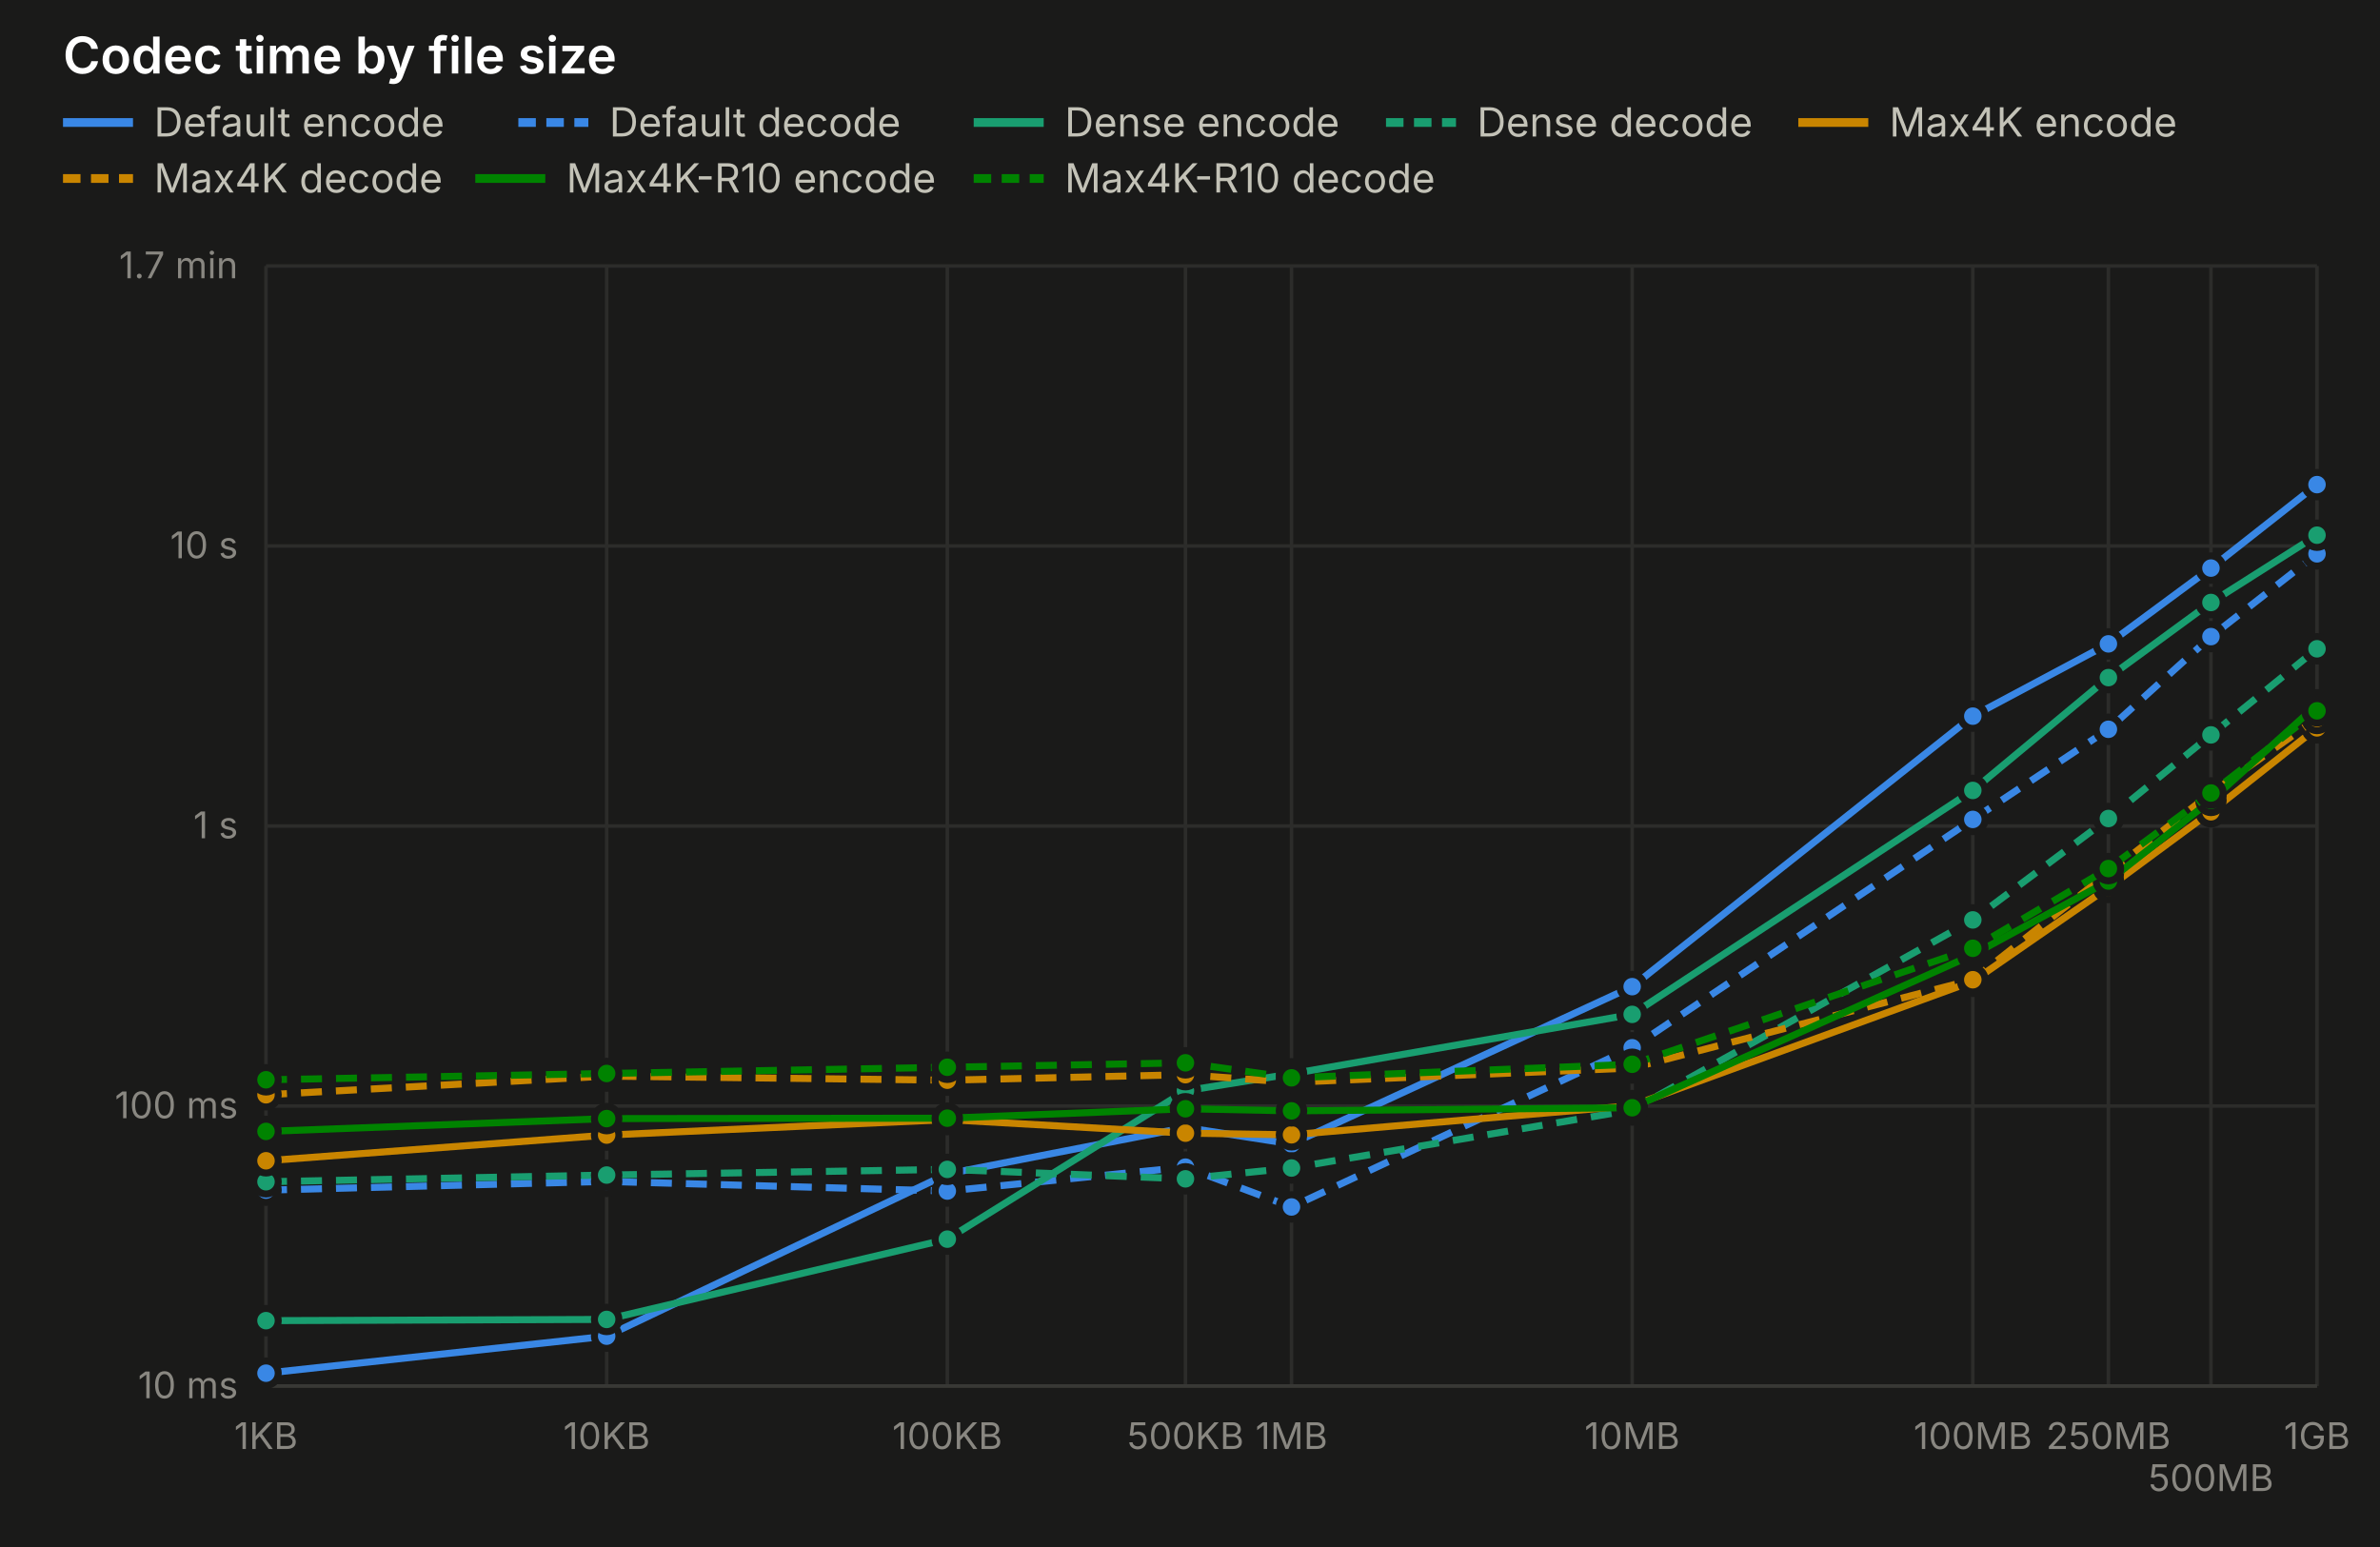
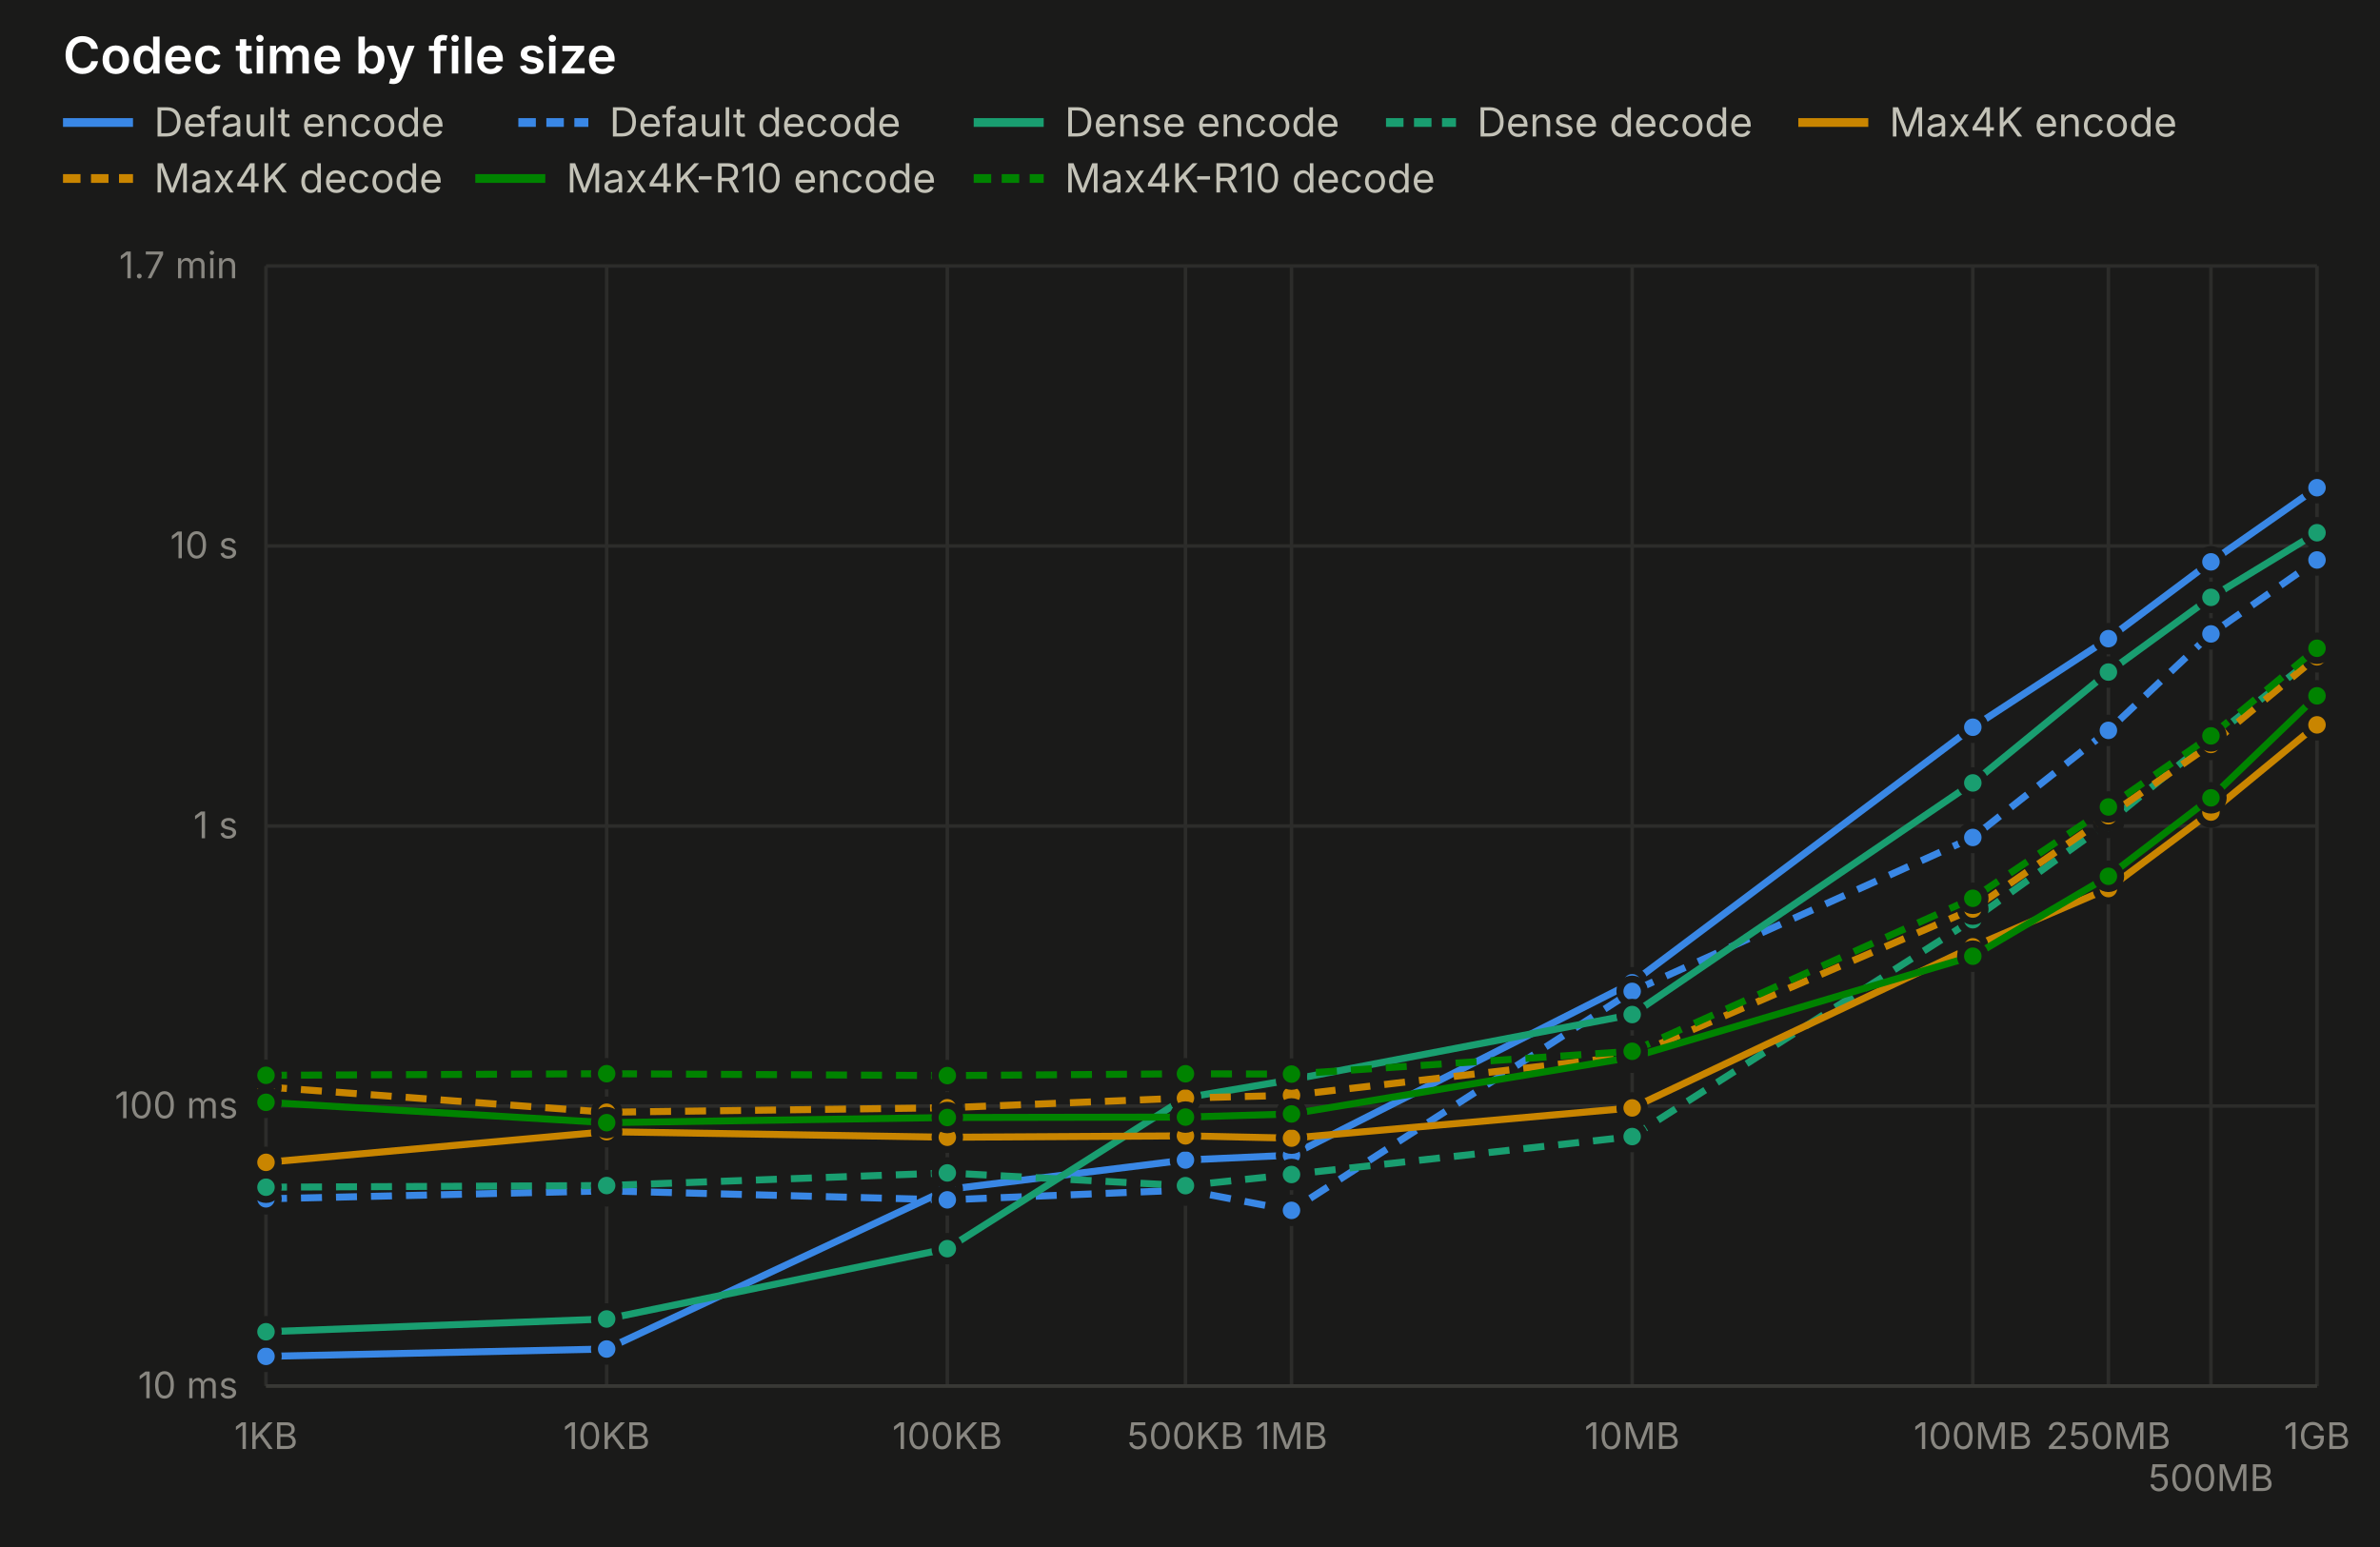
<svg xmlns="http://www.w3.org/2000/svg" viewBox="0 0 680 442" width="680" height="442" role="img" aria-label="Codec time by file size">
  <rect width="680" height="442" fill="#1a1a19" />
  <text x="18" y="21" font-family="system-ui, -apple-system, Segoe UI, sans-serif" font-size="14.5" font-weight="600" fill="#ffffff">Codec time by file size</text>
  <line x1="18" y1="35" x2="38" y2="35" stroke="#3987e5" stroke-width="2.5" />
  <text x="44" y="39" font-family="system-ui, -apple-system, Segoe UI, sans-serif" font-size="11.5" fill="#c3c2b7">Default encode</text>
  <line x1="148.1" y1="35" x2="168.1" y2="35" stroke="#3987e5" stroke-width="2.5" stroke-dasharray="5 3" />
  <text x="174.1" y="39" font-family="system-ui, -apple-system, Segoe UI, sans-serif" font-size="11.5" fill="#c3c2b7">Default decode</text>
  <line x1="278.2" y1="35" x2="298.2" y2="35" stroke="#199e70" stroke-width="2.5" />
  <text x="304.2" y="39" font-family="system-ui, -apple-system, Segoe UI, sans-serif" font-size="11.5" fill="#c3c2b7">Dense encode</text>
  <line x1="396" y1="35" x2="416" y2="35" stroke="#199e70" stroke-width="2.5" stroke-dasharray="5 3" />
  <text x="422" y="39" font-family="system-ui, -apple-system, Segoe UI, sans-serif" font-size="11.5" fill="#c3c2b7">Dense decode</text>
  <line x1="513.8" y1="35" x2="533.8" y2="35" stroke="#c98500" stroke-width="2.5" />
  <text x="539.8" y="39" font-family="system-ui, -apple-system, Segoe UI, sans-serif" font-size="11.5" fill="#c3c2b7">Max4K encode</text>
  <line x1="18" y1="51" x2="38" y2="51" stroke="#c98500" stroke-width="2.5" stroke-dasharray="5 3" />
  <text x="44" y="55" font-family="system-ui, -apple-system, Segoe UI, sans-serif" font-size="11.5" fill="#c3c2b7">Max4K decode</text>
  <line x1="135.8" y1="51" x2="155.8" y2="51" stroke="#008300" stroke-width="2.5" />
  <text x="161.8" y="55" font-family="system-ui, -apple-system, Segoe UI, sans-serif" font-size="11.5" fill="#c3c2b7">Max4K-R10 encode</text>
  <line x1="278.2" y1="51" x2="298.2" y2="51" stroke="#008300" stroke-width="2.5" stroke-dasharray="5 3" />
  <text x="304.2" y="55" font-family="system-ui, -apple-system, Segoe UI, sans-serif" font-size="11.5" fill="#c3c2b7">Max4K-R10 decode</text>
  <g transform="translate(0,62)">
    <line x1="76" y1="334" x2="662" y2="334" stroke="#2c2c2a" stroke-width="1" />
    <text x="68" y="337.5" fill="#898781" font-size="10.5" font-family="system-ui, -apple-system, Segoe UI, sans-serif" text-anchor="end">10 ms</text>
    <line x1="76" y1="254" x2="662" y2="254" stroke="#2c2c2a" stroke-width="1" />
    <text x="68" y="257.5" fill="#898781" font-size="10.5" font-family="system-ui, -apple-system, Segoe UI, sans-serif" text-anchor="end">100 ms</text>
    <line x1="76" y1="174" x2="662" y2="174" stroke="#2c2c2a" stroke-width="1" />
    <text x="68" y="177.5" fill="#898781" font-size="10.5" font-family="system-ui, -apple-system, Segoe UI, sans-serif" text-anchor="end">1 s</text>
    <line x1="76" y1="94" x2="662" y2="94" stroke="#2c2c2a" stroke-width="1" />
    <text x="68" y="97.5" fill="#898781" font-size="10.5" font-family="system-ui, -apple-system, Segoe UI, sans-serif" text-anchor="end">10 s</text>
    <line x1="76" y1="14" x2="662" y2="14" stroke="#2c2c2a" stroke-width="1" />
    <text x="68" y="17.5" fill="#898781" font-size="10.5" font-family="system-ui, -apple-system, Segoe UI, sans-serif" text-anchor="end">1.7 min</text>
    <line x1="76" y1="14" x2="76" y2="334" stroke="#2c2c2a" stroke-width="1" />
    <text x="76" y="352" fill="#898781" font-size="10.5" font-family="system-ui, -apple-system, Segoe UI, sans-serif" text-anchor="middle">1KB</text>
    <line x1="173.33" y1="14" x2="173.33" y2="334" stroke="#2c2c2a" stroke-width="1" />
    <text x="173.33" y="352" fill="#898781" font-size="10.5" font-family="system-ui, -apple-system, Segoe UI, sans-serif" text-anchor="middle">10KB</text>
    <line x1="270.66" y1="14" x2="270.66" y2="334" stroke="#2c2c2a" stroke-width="1" />
    <text x="270.66" y="352" fill="#898781" font-size="10.5" font-family="system-ui, -apple-system, Segoe UI, sans-serif" text-anchor="middle">100KB</text>
    <line x1="338.7" y1="14" x2="338.7" y2="334" stroke="#2c2c2a" stroke-width="1" />
    <text x="338.7" y="352" fill="#898781" font-size="10.5" font-family="system-ui, -apple-system, Segoe UI, sans-serif" text-anchor="middle">500KB</text>
    <line x1="369" y1="14" x2="369" y2="334" stroke="#2c2c2a" stroke-width="1" />
    <text x="369" y="352" fill="#898781" font-size="10.5" font-family="system-ui, -apple-system, Segoe UI, sans-serif" text-anchor="middle">1MB</text>
    <line x1="466.33" y1="14" x2="466.33" y2="334" stroke="#2c2c2a" stroke-width="1" />
    <text x="466.33" y="352" fill="#898781" font-size="10.5" font-family="system-ui, -apple-system, Segoe UI, sans-serif" text-anchor="middle">10MB</text>
    <line x1="563.66" y1="14" x2="563.66" y2="334" stroke="#2c2c2a" stroke-width="1" />
    <text x="563.66" y="352" fill="#898781" font-size="10.5" font-family="system-ui, -apple-system, Segoe UI, sans-serif" text-anchor="middle">100MB</text>
    <line x1="602.4" y1="14" x2="602.4" y2="334" stroke="#2c2c2a" stroke-width="1" />
    <text x="602.4" y="352" fill="#898781" font-size="10.5" font-family="system-ui, -apple-system, Segoe UI, sans-serif" text-anchor="middle">250MB</text>
    <line x1="631.7" y1="14" x2="631.7" y2="334" stroke="#2c2c2a" stroke-width="1" />
    <text x="631.7" y="364" fill="#898781" font-size="10.5" font-family="system-ui, -apple-system, Segoe UI, sans-serif" text-anchor="middle">500MB</text>
    <line x1="662" y1="14" x2="662" y2="334" stroke="#2c2c2a" stroke-width="1" />
    <text x="662" y="352" fill="#898781" font-size="10.5" font-family="system-ui, -apple-system, Segoe UI, sans-serif" text-anchor="middle">1GB</text>
    <line x1="76" y1="334" x2="662" y2="334" stroke="#383835" stroke-width="1" />
-     <polyline points="76,330.34 173.33,319.76 270.66,273.4 338.7,260.14 369,264.84 466.33,219.9 563.66,142.61 602.4,121.96 631.7,100.31 662,76.46" fill="none" stroke="#3987e5" stroke-width="2" />
-     <circle cx="76" cy="330.34" r="3.5" fill="#3987e5" stroke="#1a1a19" stroke-width="2" />
-     <circle cx="173.33" cy="319.76" r="3.5" fill="#3987e5" stroke="#1a1a19" stroke-width="2" />
-     <circle cx="270.66" cy="273.4" r="3.5" fill="#3987e5" stroke="#1a1a19" stroke-width="2" />
-     <circle cx="338.7" cy="260.14" r="3.5" fill="#3987e5" stroke="#1a1a19" stroke-width="2" />
-     <circle cx="369" cy="264.84" r="3.5" fill="#3987e5" stroke="#1a1a19" stroke-width="2" />
-     <circle cx="466.33" cy="219.9" r="3.5" fill="#3987e5" stroke="#1a1a19" stroke-width="2" />
-     <circle cx="563.66" cy="142.61" r="3.5" fill="#3987e5" stroke="#1a1a19" stroke-width="2" />
-     <circle cx="602.4" cy="121.96" r="3.5" fill="#3987e5" stroke="#1a1a19" stroke-width="2" />
-     <circle cx="631.7" cy="100.31" r="3.5" fill="#3987e5" stroke="#1a1a19" stroke-width="2" />
-     <circle cx="662" cy="76.46" r="3.5" fill="#3987e5" stroke="#1a1a19" stroke-width="2" />
-     <polyline points="76,278.05 173.33,275.55 270.66,278.3 338.7,271.47 369,282.85 466.33,237.36 563.66,172.12 602.4,146.37 631.7,119.89 662,96.24" fill="none" stroke="#3987e5" stroke-width="2" stroke-dasharray="6 4" />
-     <circle cx="76" cy="278.05" r="3.5" fill="#3987e5" stroke="#1a1a19" stroke-width="2" />
-     <circle cx="173.33" cy="275.55" r="3.5" fill="#3987e5" stroke="#1a1a19" stroke-width="2" />
-     <circle cx="270.66" cy="278.3" r="3.5" fill="#3987e5" stroke="#1a1a19" stroke-width="2" />
-     <circle cx="338.7" cy="271.47" r="3.5" fill="#3987e5" stroke="#1a1a19" stroke-width="2" />
-     <circle cx="369" cy="282.85" r="3.5" fill="#3987e5" stroke="#1a1a19" stroke-width="2" />
-     <circle cx="466.33" cy="237.36" r="3.5" fill="#3987e5" stroke="#1a1a19" stroke-width="2" />
-     <circle cx="563.66" cy="172.12" r="3.5" fill="#3987e5" stroke="#1a1a19" stroke-width="2" />
-     <circle cx="602.4" cy="146.37" r="3.5" fill="#3987e5" stroke="#1a1a19" stroke-width="2" />
-     <circle cx="631.7" cy="119.89" r="3.5" fill="#3987e5" stroke="#1a1a19" stroke-width="2" />
-     <circle cx="662" cy="96.24" r="3.5" fill="#3987e5" stroke="#1a1a19" stroke-width="2" />
-     <polyline points="76,315.33 173.33,314.98 270.66,292.04 338.7,249.66 369,244.8 466.33,227.82 563.66,163.84 602.4,131.6 631.7,110.14 662,90.91" fill="none" stroke="#199e70" stroke-width="2" />
-     <circle cx="76" cy="315.33" r="3.5" fill="#199e70" stroke="#1a1a19" stroke-width="2" />
-     <circle cx="173.33" cy="314.98" r="3.5" fill="#199e70" stroke="#1a1a19" stroke-width="2" />
-     <circle cx="270.66" cy="292.04" r="3.5" fill="#199e70" stroke="#1a1a19" stroke-width="2" />
-     <circle cx="338.7" cy="249.66" r="3.5" fill="#199e70" stroke="#1a1a19" stroke-width="2" />
-     <circle cx="369" cy="244.8" r="3.5" fill="#199e70" stroke="#1a1a19" stroke-width="2" />
-     <circle cx="466.33" cy="227.82" r="3.5" fill="#199e70" stroke="#1a1a19" stroke-width="2" />
-     <circle cx="563.66" cy="163.84" r="3.5" fill="#199e70" stroke="#1a1a19" stroke-width="2" />
-     <circle cx="602.4" cy="131.6" r="3.5" fill="#199e70" stroke="#1a1a19" stroke-width="2" />
-     <circle cx="631.7" cy="110.14" r="3.5" fill="#199e70" stroke="#1a1a19" stroke-width="2" />
-     <circle cx="662" cy="90.91" r="3.5" fill="#199e70" stroke="#1a1a19" stroke-width="2" />
-     <polyline points="76,275.64 173.33,273.73 270.66,272.11 338.7,274.81 369,271.72 466.33,255.13 563.66,200.83 602.4,171.86 631.7,147.97 662,123.37" fill="none" stroke="#199e70" stroke-width="2" stroke-dasharray="6 4" />
-     <circle cx="76" cy="275.64" r="3.5" fill="#199e70" stroke="#1a1a19" stroke-width="2" />
-     <circle cx="173.33" cy="273.73" r="3.5" fill="#199e70" stroke="#1a1a19" stroke-width="2" />
-     <circle cx="270.66" cy="272.11" r="3.5" fill="#199e70" stroke="#1a1a19" stroke-width="2" />
-     <circle cx="338.7" cy="274.81" r="3.5" fill="#199e70" stroke="#1a1a19" stroke-width="2" />
-     <circle cx="369" cy="271.72" r="3.5" fill="#199e70" stroke="#1a1a19" stroke-width="2" />
-     <circle cx="466.33" cy="255.13" r="3.5" fill="#199e70" stroke="#1a1a19" stroke-width="2" />
-     <circle cx="563.66" cy="200.83" r="3.5" fill="#199e70" stroke="#1a1a19" stroke-width="2" />
-     <circle cx="602.4" cy="171.86" r="3.5" fill="#199e70" stroke="#1a1a19" stroke-width="2" />
-     <circle cx="631.7" cy="147.97" r="3.5" fill="#199e70" stroke="#1a1a19" stroke-width="2" />
-     <circle cx="662" cy="123.37" r="3.5" fill="#199e70" stroke="#1a1a19" stroke-width="2" />
-     <polyline points="76,269.65 173.33,262.31 270.66,257.89 338.7,261.76 369,262.23 466.33,253.89 563.66,218.38 602.4,191.56 631.7,169.94 662,145.96" fill="none" stroke="#c98500" stroke-width="2" />
-     <circle cx="76" cy="269.65" r="3.5" fill="#c98500" stroke="#1a1a19" stroke-width="2" />
-     <circle cx="173.33" cy="262.31" r="3.5" fill="#c98500" stroke="#1a1a19" stroke-width="2" />
-     <circle cx="270.66" cy="257.89" r="3.5" fill="#c98500" stroke="#1a1a19" stroke-width="2" />
-     <circle cx="338.7" cy="261.76" r="3.5" fill="#c98500" stroke="#1a1a19" stroke-width="2" />
-     <circle cx="369" cy="262.23" r="3.5" fill="#c98500" stroke="#1a1a19" stroke-width="2" />
-     <circle cx="466.33" cy="253.89" r="3.5" fill="#c98500" stroke="#1a1a19" stroke-width="2" />
-     <circle cx="563.66" cy="218.38" r="3.5" fill="#c98500" stroke="#1a1a19" stroke-width="2" />
-     <circle cx="602.4" cy="191.56" r="3.5" fill="#c98500" stroke="#1a1a19" stroke-width="2" />
-     <circle cx="631.7" cy="169.94" r="3.5" fill="#c98500" stroke="#1a1a19" stroke-width="2" />
-     <circle cx="662" cy="145.96" r="3.5" fill="#c98500" stroke="#1a1a19" stroke-width="2" />
-     <polyline points="76,250.79 173.33,245.46 270.66,246.63 338.7,245.05 369,247.23 466.33,243.15 563.66,217.92 602.4,187.4 631.7,164.66 662,143.27" fill="none" stroke="#c98500" stroke-width="2" stroke-dasharray="6 4" />
-     <circle cx="76" cy="250.79" r="3.5" fill="#c98500" stroke="#1a1a19" stroke-width="2" />
-     <circle cx="173.33" cy="245.46" r="3.5" fill="#c98500" stroke="#1a1a19" stroke-width="2" />
-     <circle cx="270.66" cy="246.63" r="3.5" fill="#c98500" stroke="#1a1a19" stroke-width="2" />
-     <circle cx="338.7" cy="245.05" r="3.5" fill="#c98500" stroke="#1a1a19" stroke-width="2" />
-     <circle cx="369" cy="247.23" r="3.5" fill="#c98500" stroke="#1a1a19" stroke-width="2" />
-     <circle cx="466.33" cy="243.15" r="3.5" fill="#c98500" stroke="#1a1a19" stroke-width="2" />
-     <circle cx="563.66" cy="217.92" r="3.5" fill="#c98500" stroke="#1a1a19" stroke-width="2" />
-     <circle cx="602.4" cy="187.4" r="3.5" fill="#c98500" stroke="#1a1a19" stroke-width="2" />
-     <circle cx="631.7" cy="164.66" r="3.5" fill="#c98500" stroke="#1a1a19" stroke-width="2" />
-     <circle cx="662" cy="143.27" r="3.5" fill="#c98500" stroke="#1a1a19" stroke-width="2" />
-     <polyline points="76,261.26 173.33,257.6 270.66,257.48 338.7,254.79 369,255.39 466.33,254.5 563.66,210.78 602.4,189.72 631.7,166.68 662,139.36" fill="none" stroke="#008300" stroke-width="2" />
-     <circle cx="76" cy="261.26" r="3.5" fill="#008300" stroke="#1a1a19" stroke-width="2" />
-     <circle cx="173.33" cy="257.6" r="3.5" fill="#008300" stroke="#1a1a19" stroke-width="2" />
-     <circle cx="270.66" cy="257.48" r="3.5" fill="#008300" stroke="#1a1a19" stroke-width="2" />
-     <circle cx="338.7" cy="254.79" r="3.5" fill="#008300" stroke="#1a1a19" stroke-width="2" />
-     <circle cx="369" cy="255.39" r="3.5" fill="#008300" stroke="#1a1a19" stroke-width="2" />
-     <circle cx="466.33" cy="254.5" r="3.5" fill="#008300" stroke="#1a1a19" stroke-width="2" />
-     <circle cx="563.66" cy="210.78" r="3.5" fill="#008300" stroke="#1a1a19" stroke-width="2" />
-     <circle cx="602.4" cy="189.72" r="3.5" fill="#008300" stroke="#1a1a19" stroke-width="2" />
-     <circle cx="631.7" cy="166.68" r="3.5" fill="#008300" stroke="#1a1a19" stroke-width="2" />
-     <circle cx="662" cy="139.36" r="3.5" fill="#008300" stroke="#1a1a19" stroke-width="2" />
-     <polyline points="76,246.51 173.33,244.71 270.66,242.93 338.7,241.66 369,245.95 466.33,242.08 563.66,208.94 602.4,186.16 631.7,164.57 662,141.09" fill="none" stroke="#008300" stroke-width="2" stroke-dasharray="6 4" />
-     <circle cx="76" cy="246.51" r="3.5" fill="#008300" stroke="#1a1a19" stroke-width="2" />
-     <circle cx="173.33" cy="244.71" r="3.5" fill="#008300" stroke="#1a1a19" stroke-width="2" />
-     <circle cx="270.66" cy="242.93" r="3.5" fill="#008300" stroke="#1a1a19" stroke-width="2" />
-     <circle cx="338.7" cy="241.66" r="3.5" fill="#008300" stroke="#1a1a19" stroke-width="2" />
-     <circle cx="369" cy="245.95" r="3.5" fill="#008300" stroke="#1a1a19" stroke-width="2" />
-     <circle cx="466.33" cy="242.08" r="3.5" fill="#008300" stroke="#1a1a19" stroke-width="2" />
-     <circle cx="563.66" cy="208.94" r="3.5" fill="#008300" stroke="#1a1a19" stroke-width="2" />
-     <circle cx="602.4" cy="186.16" r="3.5" fill="#008300" stroke="#1a1a19" stroke-width="2" />
-     <circle cx="631.7" cy="164.57" r="3.5" fill="#008300" stroke="#1a1a19" stroke-width="2" />
-     <circle cx="662" cy="141.09" r="3.5" fill="#008300" stroke="#1a1a19" stroke-width="2" />
+     <polyline points="76,325.53 173.33,323.43 270.66,277.84 338.7,269.43 369,268.06 466.33,218.79 563.66,145.78 602.4,120.47 631.7,98.53 662,77.34" fill="none" stroke="#3987e5" stroke-width="2" />
+     <circle cx="76" cy="325.53" r="3.5" fill="#3987e5" stroke="#1a1a19" stroke-width="2" />
+     <circle cx="173.33" cy="323.43" r="3.5" fill="#3987e5" stroke="#1a1a19" stroke-width="2" />
+     <circle cx="270.66" cy="277.84" r="3.5" fill="#3987e5" stroke="#1a1a19" stroke-width="2" />
+     <circle cx="338.7" cy="269.43" r="3.5" fill="#3987e5" stroke="#1a1a19" stroke-width="2" />
+     <circle cx="369" cy="268.06" r="3.5" fill="#3987e5" stroke="#1a1a19" stroke-width="2" />
+     <circle cx="466.33" cy="218.79" r="3.5" fill="#3987e5" stroke="#1a1a19" stroke-width="2" />
+     <circle cx="563.66" cy="145.78" r="3.5" fill="#3987e5" stroke="#1a1a19" stroke-width="2" />
+     <circle cx="602.4" cy="120.47" r="3.5" fill="#3987e5" stroke="#1a1a19" stroke-width="2" />
+     <circle cx="631.7" cy="98.53" r="3.5" fill="#3987e5" stroke="#1a1a19" stroke-width="2" />
+     <circle cx="662" cy="77.34" r="3.5" fill="#3987e5" stroke="#1a1a19" stroke-width="2" />
+     <polyline points="76,280.52 173.33,278.25 270.66,280.81 338.7,278.03 369,283.82 466.33,221.25 563.66,177.27 602.4,146.68 631.7,119.12 662,97.99" fill="none" stroke="#3987e5" stroke-width="2" stroke-dasharray="6 4" />
+     <circle cx="76" cy="280.52" r="3.5" fill="#3987e5" stroke="#1a1a19" stroke-width="2" />
+     <circle cx="173.33" cy="278.25" r="3.5" fill="#3987e5" stroke="#1a1a19" stroke-width="2" />
+     <circle cx="270.66" cy="280.81" r="3.5" fill="#3987e5" stroke="#1a1a19" stroke-width="2" />
+     <circle cx="338.7" cy="278.03" r="3.5" fill="#3987e5" stroke="#1a1a19" stroke-width="2" />
+     <circle cx="369" cy="283.82" r="3.5" fill="#3987e5" stroke="#1a1a19" stroke-width="2" />
+     <circle cx="466.33" cy="221.25" r="3.5" fill="#3987e5" stroke="#1a1a19" stroke-width="2" />
+     <circle cx="563.66" cy="177.27" r="3.5" fill="#3987e5" stroke="#1a1a19" stroke-width="2" />
+     <circle cx="602.4" cy="146.68" r="3.5" fill="#3987e5" stroke="#1a1a19" stroke-width="2" />
+     <circle cx="631.7" cy="119.12" r="3.5" fill="#3987e5" stroke="#1a1a19" stroke-width="2" />
+     <circle cx="662" cy="97.99" r="3.5" fill="#3987e5" stroke="#1a1a19" stroke-width="2" />
+     <polyline points="76,318.5 173.33,314.85 270.66,294.76 338.7,251.64 369,246.5 466.33,227.87 563.66,161.69 602.4,130.02 631.7,108.67 662,90.21" fill="none" stroke="#199e70" stroke-width="2" />
+     <circle cx="76" cy="318.5" r="3.5" fill="#199e70" stroke="#1a1a19" stroke-width="2" />
+     <circle cx="173.33" cy="314.85" r="3.5" fill="#199e70" stroke="#1a1a19" stroke-width="2" />
+     <circle cx="270.66" cy="294.76" r="3.5" fill="#199e70" stroke="#1a1a19" stroke-width="2" />
+     <circle cx="338.7" cy="251.64" r="3.5" fill="#199e70" stroke="#1a1a19" stroke-width="2" />
+     <circle cx="369" cy="246.5" r="3.5" fill="#199e70" stroke="#1a1a19" stroke-width="2" />
+     <circle cx="466.33" cy="227.87" r="3.5" fill="#199e70" stroke="#1a1a19" stroke-width="2" />
+     <circle cx="563.66" cy="161.69" r="3.5" fill="#199e70" stroke="#1a1a19" stroke-width="2" />
+     <circle cx="602.4" cy="130.02" r="3.5" fill="#199e70" stroke="#1a1a19" stroke-width="2" />
+     <circle cx="631.7" cy="108.67" r="3.5" fill="#199e70" stroke="#1a1a19" stroke-width="2" />
+     <circle cx="662" cy="90.21" r="3.5" fill="#199e70" stroke="#1a1a19" stroke-width="2" />
+     <polyline points="76,277.2 173.33,276.73 270.66,273.12 338.7,276.76 369,273.57 466.33,262.73 563.66,200.78 602.4,172.98 631.7,149.04 662,125.19" fill="none" stroke="#199e70" stroke-width="2" stroke-dasharray="6 4" />
+     <circle cx="76" cy="277.2" r="3.5" fill="#199e70" stroke="#1a1a19" stroke-width="2" />
+     <circle cx="173.33" cy="276.73" r="3.5" fill="#199e70" stroke="#1a1a19" stroke-width="2" />
+     <circle cx="270.66" cy="273.12" r="3.5" fill="#199e70" stroke="#1a1a19" stroke-width="2" />
+     <circle cx="338.7" cy="276.76" r="3.5" fill="#199e70" stroke="#1a1a19" stroke-width="2" />
+     <circle cx="369" cy="273.57" r="3.5" fill="#199e70" stroke="#1a1a19" stroke-width="2" />
+     <circle cx="466.33" cy="262.73" r="3.5" fill="#199e70" stroke="#1a1a19" stroke-width="2" />
+     <circle cx="563.66" cy="200.78" r="3.5" fill="#199e70" stroke="#1a1a19" stroke-width="2" />
+     <circle cx="602.4" cy="172.98" r="3.5" fill="#199e70" stroke="#1a1a19" stroke-width="2" />
+     <circle cx="631.7" cy="149.04" r="3.5" fill="#199e70" stroke="#1a1a19" stroke-width="2" />
+     <circle cx="662" cy="125.19" r="3.5" fill="#199e70" stroke="#1a1a19" stroke-width="2" />
+     <polyline points="76,270.1 173.33,261.34 270.66,262.93 338.7,262.53 369,263.18 466.33,254.55 563.66,208.52 602.4,191.88 631.7,170.02 662,145.1" fill="none" stroke="#c98500" stroke-width="2" />
+     <circle cx="76" cy="270.1" r="3.5" fill="#c98500" stroke="#1a1a19" stroke-width="2" />
+     <circle cx="173.33" cy="261.34" r="3.5" fill="#c98500" stroke="#1a1a19" stroke-width="2" />
+     <circle cx="270.66" cy="262.93" r="3.5" fill="#c98500" stroke="#1a1a19" stroke-width="2" />
+     <circle cx="338.7" cy="262.53" r="3.5" fill="#c98500" stroke="#1a1a19" stroke-width="2" />
+     <circle cx="369" cy="263.18" r="3.5" fill="#c98500" stroke="#1a1a19" stroke-width="2" />
+     <circle cx="466.33" cy="254.55" r="3.5" fill="#c98500" stroke="#1a1a19" stroke-width="2" />
+     <circle cx="563.66" cy="208.52" r="3.5" fill="#c98500" stroke="#1a1a19" stroke-width="2" />
+     <circle cx="602.4" cy="191.88" r="3.5" fill="#c98500" stroke="#1a1a19" stroke-width="2" />
+     <circle cx="631.7" cy="170.02" r="3.5" fill="#c98500" stroke="#1a1a19" stroke-width="2" />
+     <circle cx="662" cy="145.1" r="3.5" fill="#c98500" stroke="#1a1a19" stroke-width="2" />
+     <polyline points="76,248.55 173.33,255.78 270.66,254.5 338.7,251.73 369,250.94 466.33,239.63 563.66,197.73 602.4,171.07 631.7,150.7 662,125.66" fill="none" stroke="#c98500" stroke-width="2" stroke-dasharray="6 4" />
+     <circle cx="76" cy="248.55" r="3.5" fill="#c98500" stroke="#1a1a19" stroke-width="2" />
+     <circle cx="173.33" cy="255.78" r="3.5" fill="#c98500" stroke="#1a1a19" stroke-width="2" />
+     <circle cx="270.66" cy="254.5" r="3.5" fill="#c98500" stroke="#1a1a19" stroke-width="2" />
+     <circle cx="338.7" cy="251.73" r="3.5" fill="#c98500" stroke="#1a1a19" stroke-width="2" />
+     <circle cx="369" cy="250.94" r="3.5" fill="#c98500" stroke="#1a1a19" stroke-width="2" />
+     <circle cx="466.33" cy="239.63" r="3.5" fill="#c98500" stroke="#1a1a19" stroke-width="2" />
+     <circle cx="563.66" cy="197.73" r="3.5" fill="#c98500" stroke="#1a1a19" stroke-width="2" />
+     <circle cx="602.4" cy="171.07" r="3.5" fill="#c98500" stroke="#1a1a19" stroke-width="2" />
+     <circle cx="631.7" cy="150.7" r="3.5" fill="#c98500" stroke="#1a1a19" stroke-width="2" />
+     <circle cx="662" cy="125.66" r="3.5" fill="#c98500" stroke="#1a1a19" stroke-width="2" />
+     <polyline points="76,252.95 173.33,258.76 270.66,257.29 338.7,257.17 369,256.27 466.33,240.06 563.66,211.2 602.4,188.37 631.7,165.95 662,136.81" fill="none" stroke="#008300" stroke-width="2" />
+     <circle cx="76" cy="252.95" r="3.5" fill="#008300" stroke="#1a1a19" stroke-width="2" />
+     <circle cx="173.33" cy="258.76" r="3.5" fill="#008300" stroke="#1a1a19" stroke-width="2" />
+     <circle cx="270.66" cy="257.29" r="3.5" fill="#008300" stroke="#1a1a19" stroke-width="2" />
+     <circle cx="338.7" cy="257.17" r="3.5" fill="#008300" stroke="#1a1a19" stroke-width="2" />
+     <circle cx="369" cy="256.27" r="3.5" fill="#008300" stroke="#1a1a19" stroke-width="2" />
+     <circle cx="466.33" cy="240.06" r="3.5" fill="#008300" stroke="#1a1a19" stroke-width="2" />
+     <circle cx="563.66" cy="211.2" r="3.5" fill="#008300" stroke="#1a1a19" stroke-width="2" />
+     <circle cx="602.4" cy="188.37" r="3.5" fill="#008300" stroke="#1a1a19" stroke-width="2" />
+     <circle cx="631.7" cy="165.95" r="3.5" fill="#008300" stroke="#1a1a19" stroke-width="2" />
+     <circle cx="662" cy="136.81" r="3.5" fill="#008300" stroke="#1a1a19" stroke-width="2" />
+     <polyline points="76,245.23 173.33,244.77 270.66,245.31 338.7,244.79 369,244.88 466.33,238.37 563.66,194.65 602.4,168.56 631.7,148.25 662,123.22" fill="none" stroke="#008300" stroke-width="2" stroke-dasharray="6 4" />
+     <circle cx="76" cy="245.23" r="3.5" fill="#008300" stroke="#1a1a19" stroke-width="2" />
+     <circle cx="173.33" cy="244.77" r="3.5" fill="#008300" stroke="#1a1a19" stroke-width="2" />
+     <circle cx="270.66" cy="245.31" r="3.5" fill="#008300" stroke="#1a1a19" stroke-width="2" />
+     <circle cx="338.7" cy="244.79" r="3.5" fill="#008300" stroke="#1a1a19" stroke-width="2" />
+     <circle cx="369" cy="244.88" r="3.5" fill="#008300" stroke="#1a1a19" stroke-width="2" />
+     <circle cx="466.33" cy="238.37" r="3.5" fill="#008300" stroke="#1a1a19" stroke-width="2" />
+     <circle cx="563.66" cy="194.65" r="3.5" fill="#008300" stroke="#1a1a19" stroke-width="2" />
+     <circle cx="602.4" cy="168.56" r="3.5" fill="#008300" stroke="#1a1a19" stroke-width="2" />
+     <circle cx="631.7" cy="148.25" r="3.5" fill="#008300" stroke="#1a1a19" stroke-width="2" />
+     <circle cx="662" cy="123.22" r="3.5" fill="#008300" stroke="#1a1a19" stroke-width="2" />
  </g>
</svg>
